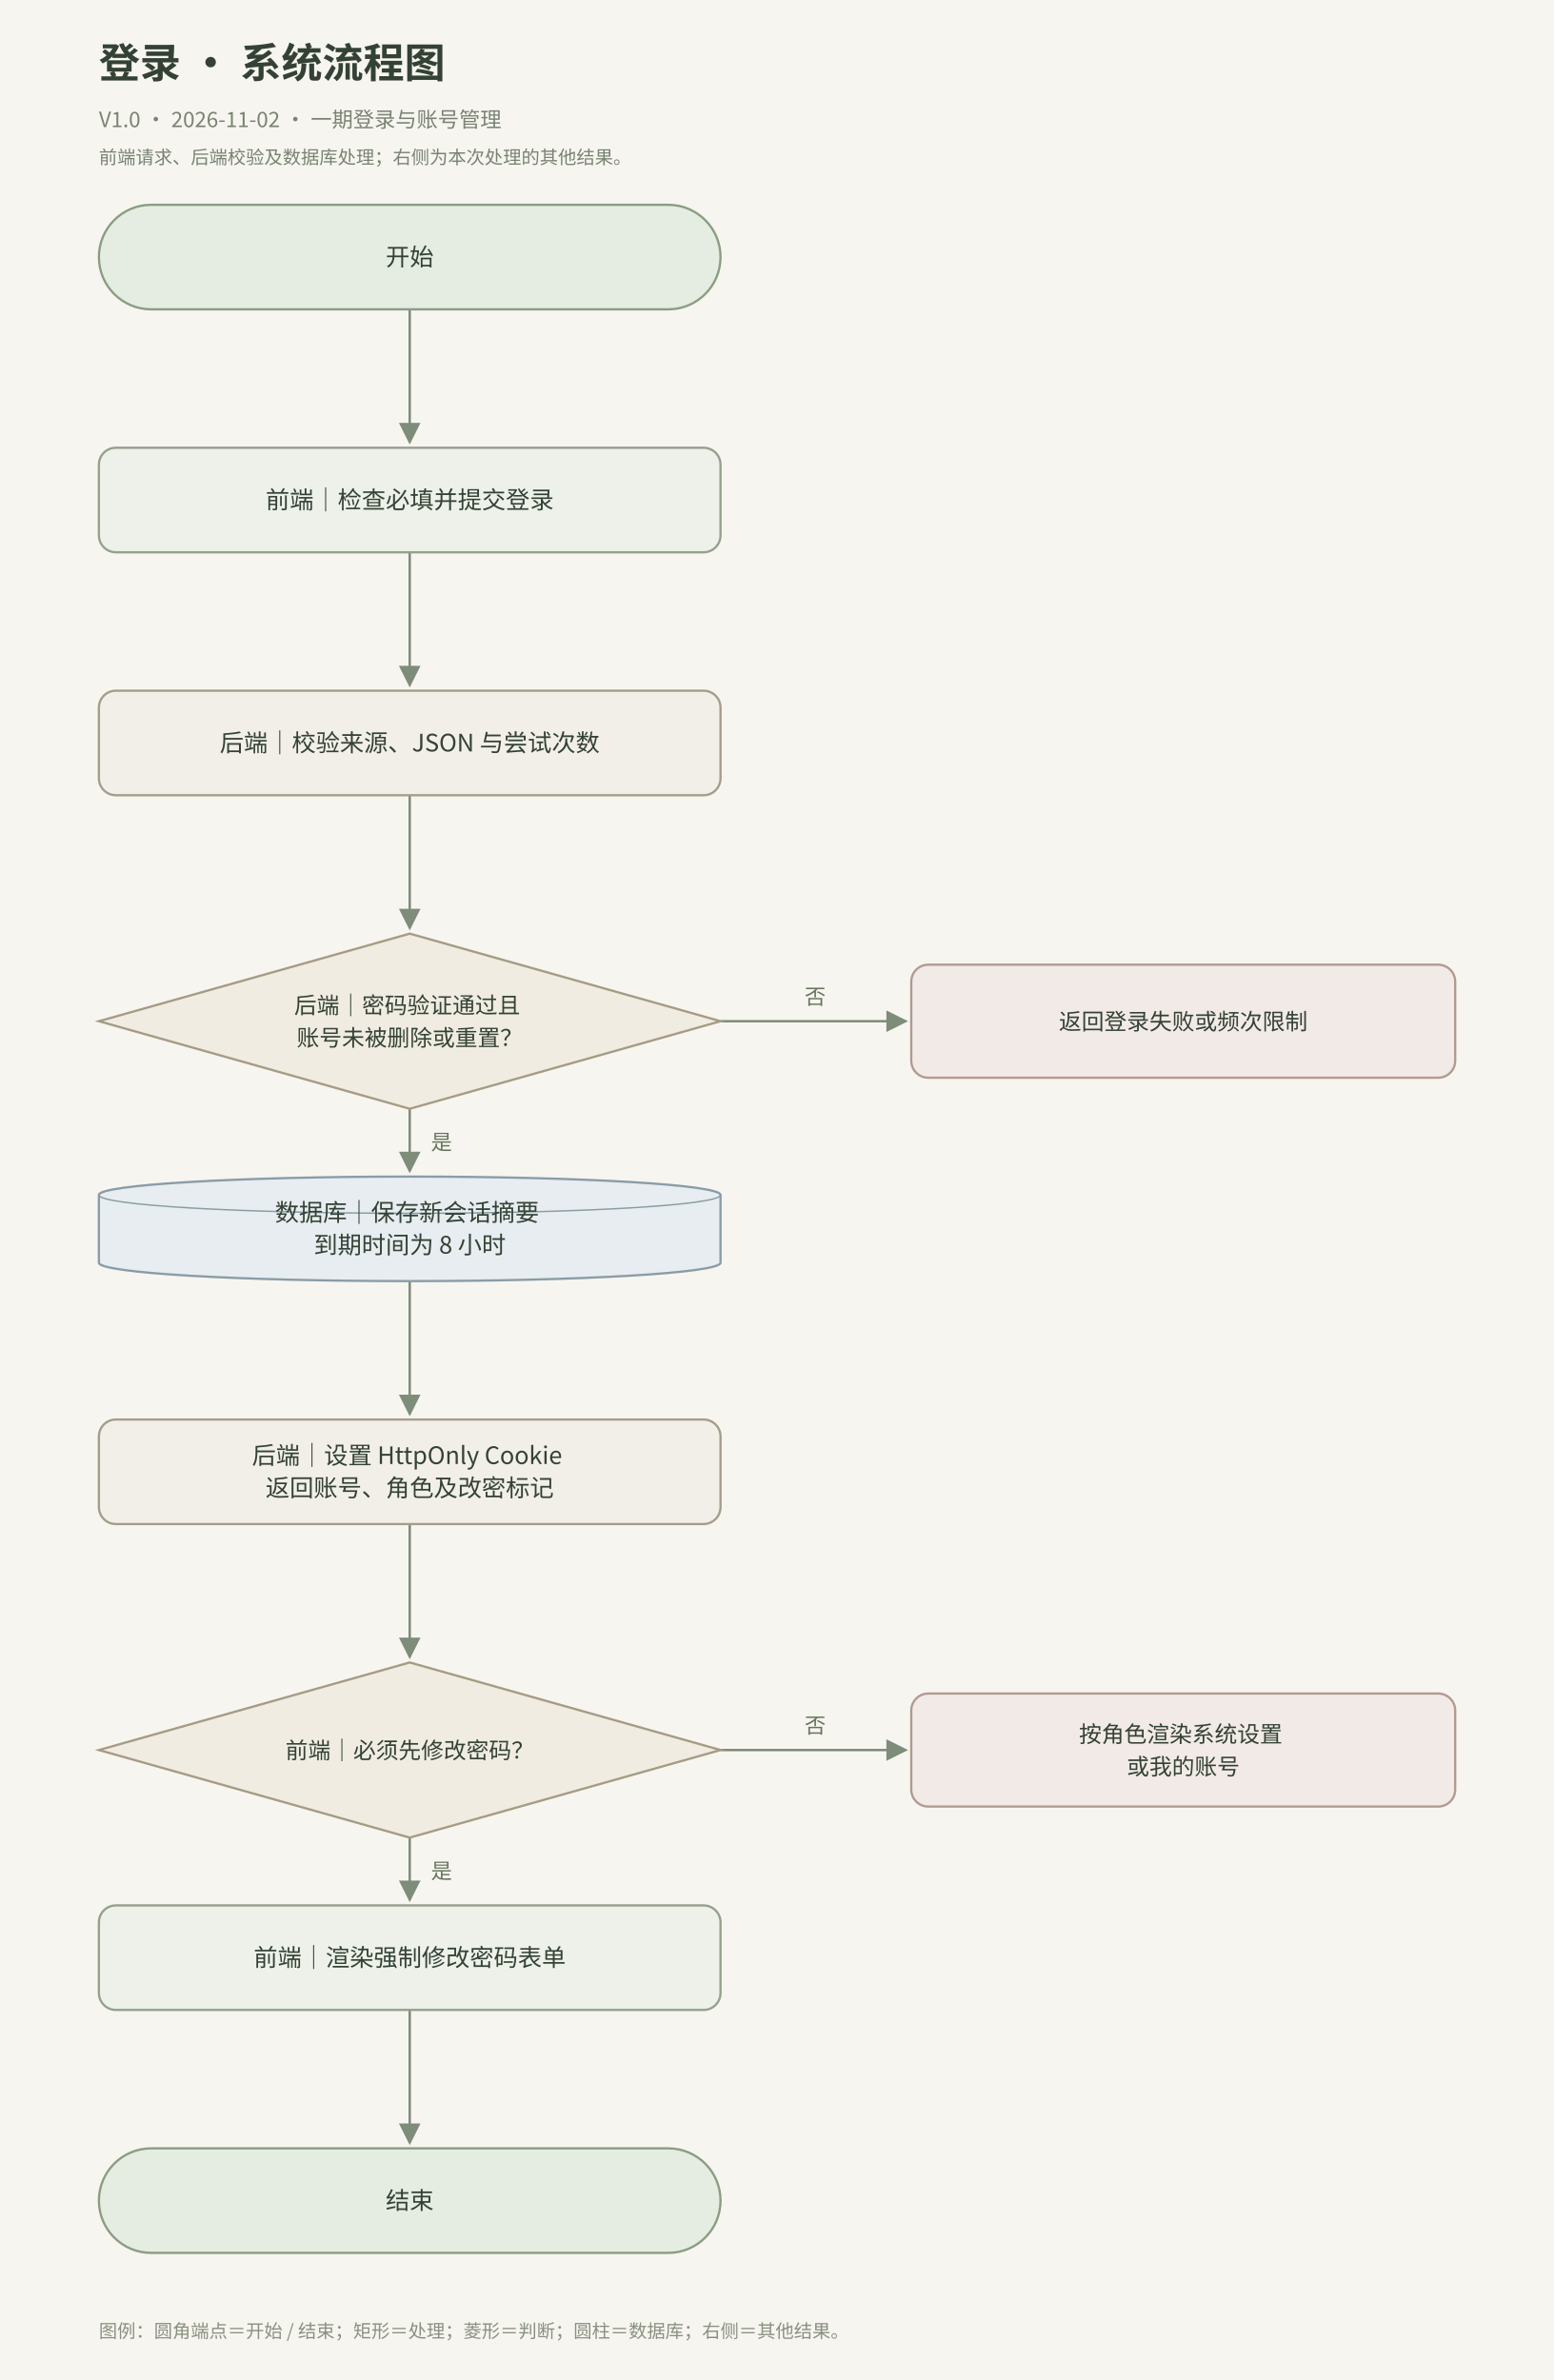
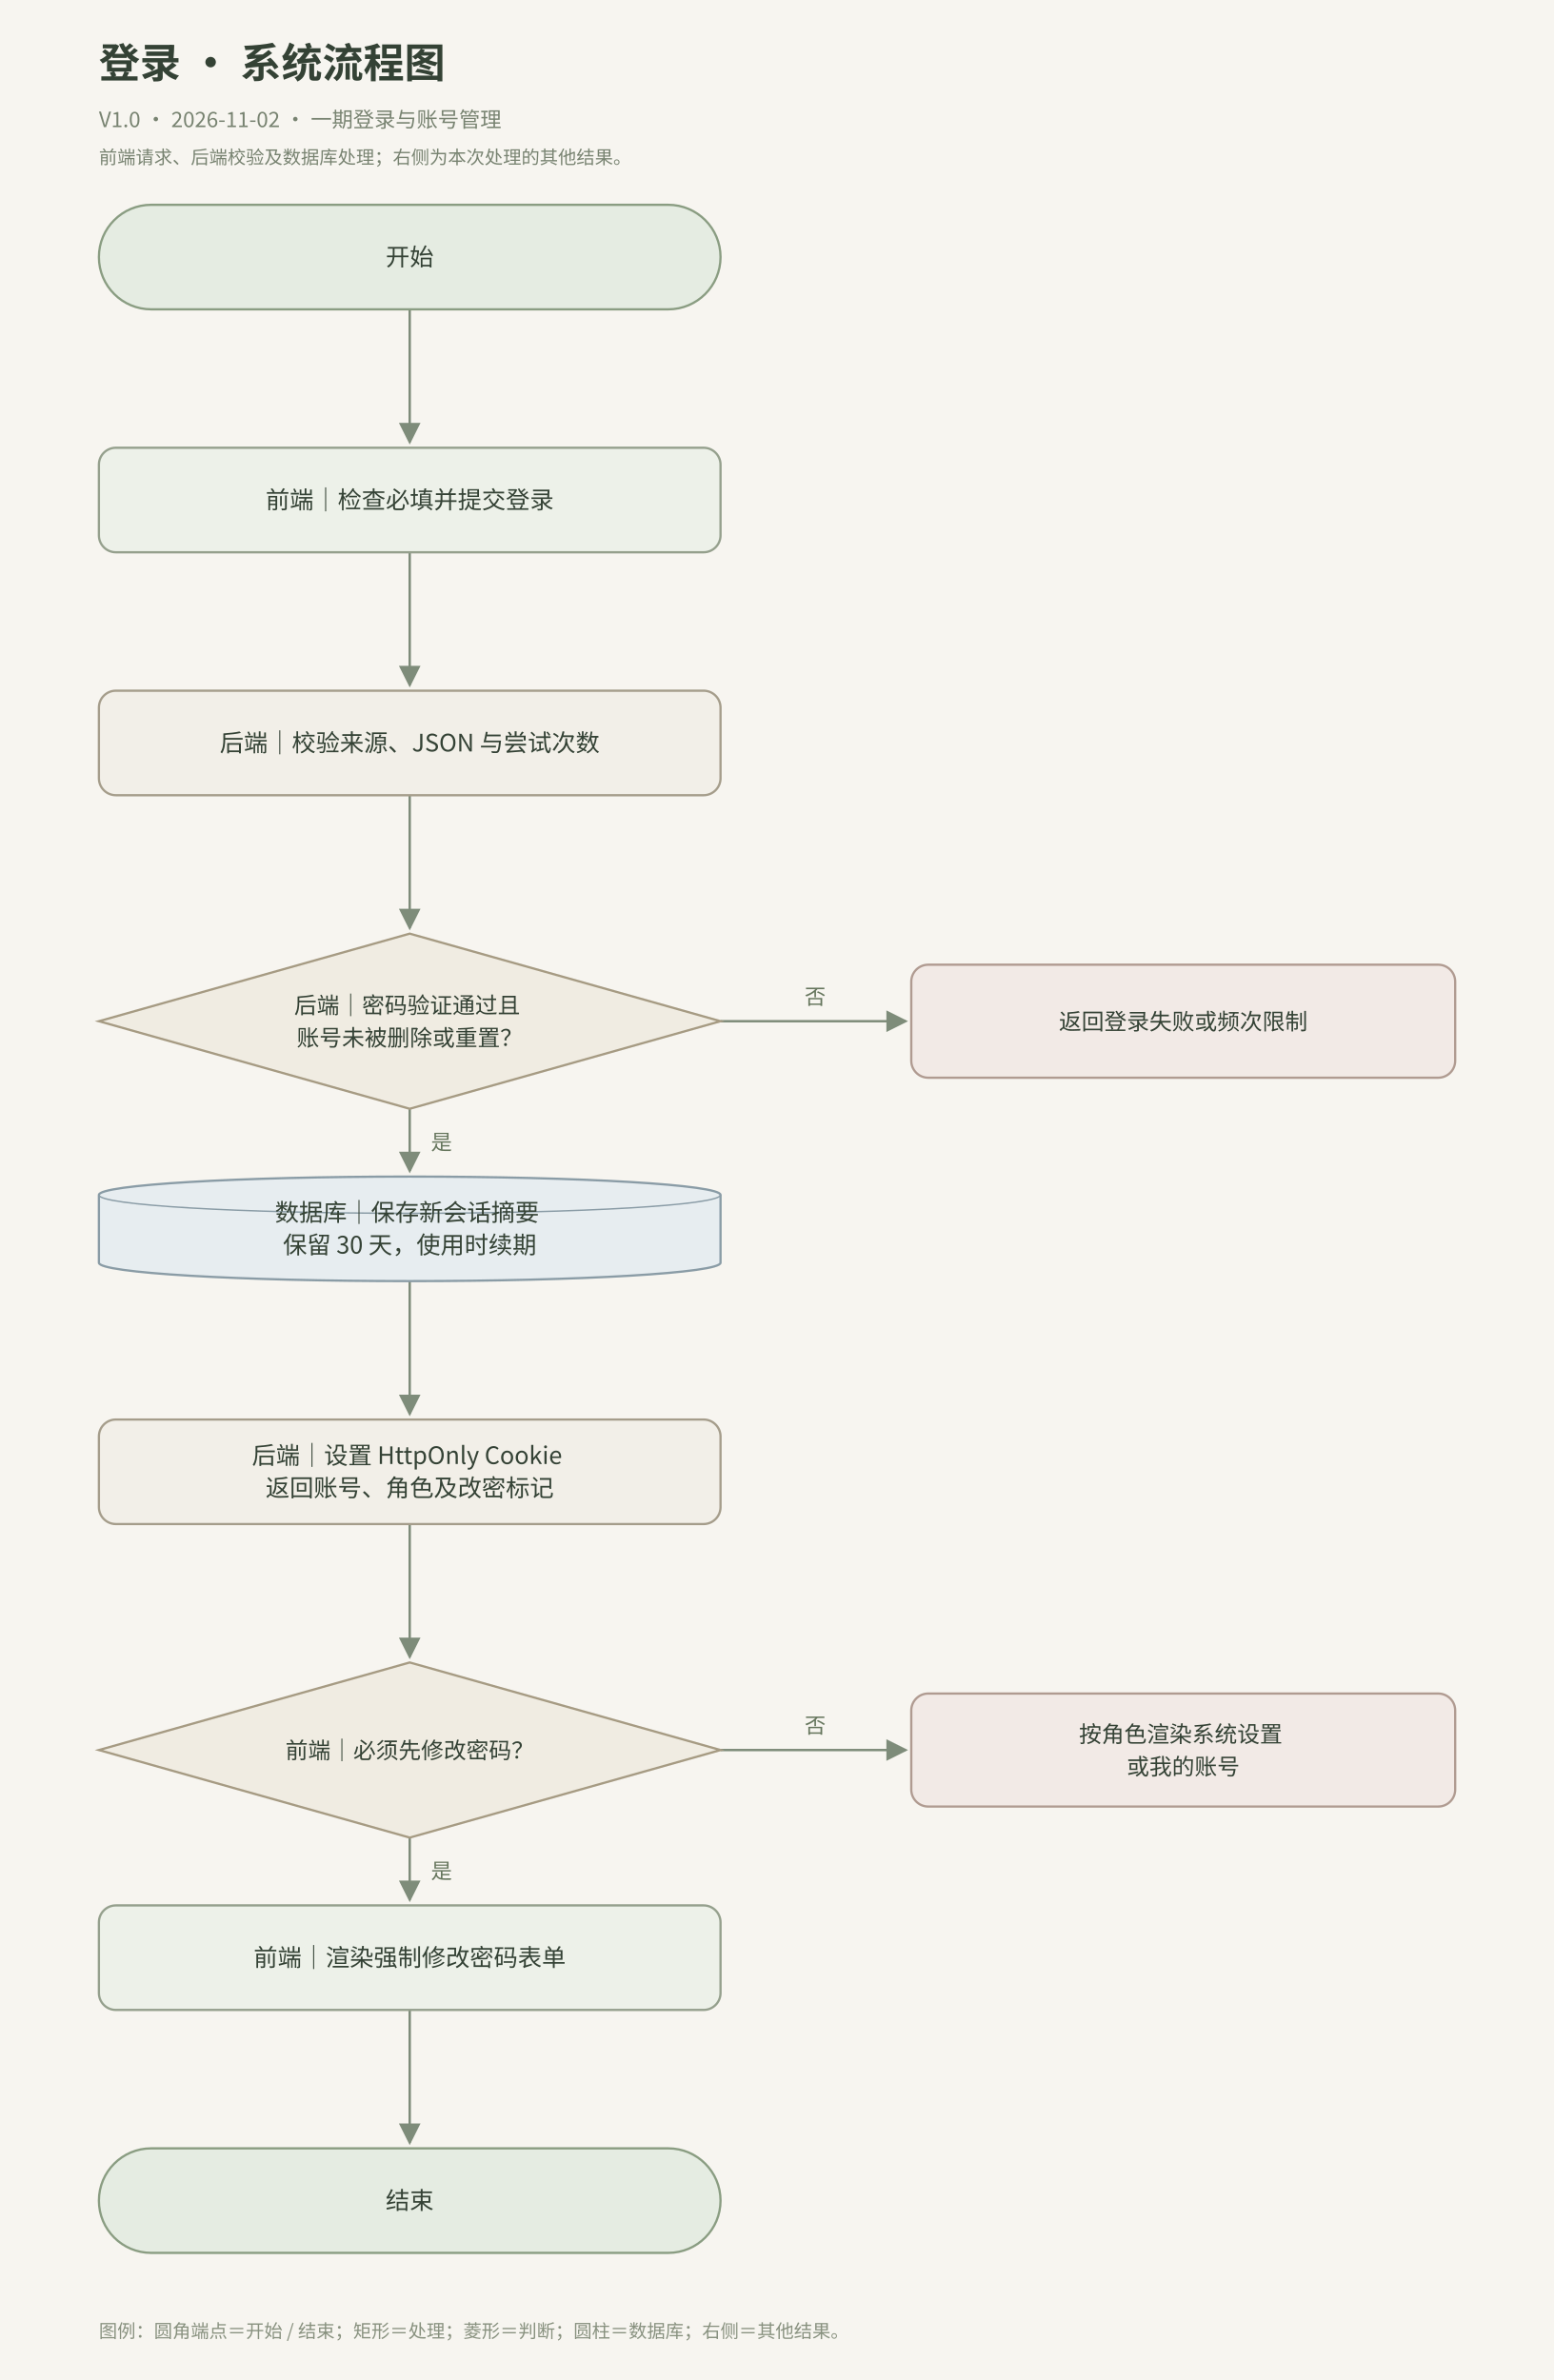
<svg xmlns="http://www.w3.org/2000/svg" width="1100" height="1685" viewBox="0 0 1100 1685" role="img" aria-labelledby="title desc">
  <defs>
    <marker id="arrow" markerWidth="9" markerHeight="9" refX="8" refY="4.5" orient="auto" markerUnits="strokeWidth">
      <path d="M0 0 L9 4.5 L0 9 Z" fill="#7E8C7A" />
    </marker>
  </defs>
  <rect width="1100" height="1685" fill="#F7F5F0" />
  <g font-family="'Microsoft YaHei','PingFang SC','Noto Sans CJK SC',sans-serif" fill="#344235">
    <text x="70" y="55" font-size="29" font-weight="700">登录 · 系统流程图</text>
    <text x="70" y="90" font-size="15" fill="#788371">V1.0 · 2026-11-02 · 一期登录与账号管理</text>
    <text x="70" y="116" font-size="13" fill="#788371">前端请求、后端校验及数据库处理；右侧为本次处理的其他结果。</text>
    <path d="M290.0 219 L290.0 313" stroke="#7E8C7A" stroke-width="1.7" fill="none" marker-end="url(#arrow)" />
    <path d="M290.0 391 L290.0 485" stroke="#7E8C7A" stroke-width="1.7" fill="none" marker-end="url(#arrow)" />
    <path d="M290.0 563 L290.0 657" stroke="#7E8C7A" stroke-width="1.7" fill="none" marker-end="url(#arrow)" />
    <path d="M510 723.0 L641 723.0" stroke="#7E8C7A" stroke-width="1.7" fill="none" marker-end="url(#arrow)" />
    <text x="569.5" y="711.0" font-size="15" fill="#66765D">否</text>
    <path d="M290.0 785 L290.0 829" stroke="#7E8C7A" stroke-width="1.7" fill="none" marker-end="url(#arrow)" />
    <text x="305.0" y="814.0" font-size="15" fill="#66765D">是</text>
    <path d="M290.0 907 L290.0 1001" stroke="#7E8C7A" stroke-width="1.7" fill="none" marker-end="url(#arrow)" />
    <path d="M290.0 1079 L290.0 1173" stroke="#7E8C7A" stroke-width="1.7" fill="none" marker-end="url(#arrow)" />
    <path d="M510 1239.0 L641 1239.0" stroke="#7E8C7A" stroke-width="1.7" fill="none" marker-end="url(#arrow)" />
    <text x="569.5" y="1227.0" font-size="15" fill="#66765D">否</text>
    <path d="M290.0 1301 L290.0 1345" stroke="#7E8C7A" stroke-width="1.7" fill="none" marker-end="url(#arrow)" />
    <text x="305.0" y="1330.0" font-size="15" fill="#66765D">是</text>
    <path d="M290.0 1423 L290.0 1517" stroke="#7E8C7A" stroke-width="1.7" fill="none" marker-end="url(#arrow)" />
    <rect x="70" y="145" width="440" height="74" rx="37.0" fill="#E5ECE2" stroke="#8A9D82" stroke-width="1.6" />
    <text text-anchor="middle" font-size="17">
      <tspan x="290.0" y="188.0">开始</tspan>
    </text>
    <rect x="70" y="317" width="440" height="74" rx="12" fill="#EDF1E9" stroke="#95A08D" stroke-width="1.6" />
    <text text-anchor="middle" font-size="17">
      <tspan x="290.0" y="360.0">前端｜检查必填并提交登录</tspan>
    </text>
    <rect x="70" y="489" width="440" height="74" rx="12" fill="#F2EFE8" stroke="#A59D8B" stroke-width="1.6" />
    <text text-anchor="middle" font-size="17">
      <tspan x="290.0" y="532.0">后端｜校验来源、JSON 与尝试次数</tspan>
    </text>
    <polygon points="290.0,661 510,723.0 290.0,785 70,723.0" fill="#F0ECE2" stroke="#A69B83" stroke-width="1.6" />
    <text text-anchor="middle" font-size="16">
      <tspan x="290.0" y="717.5">后端｜密码验证通过且</tspan>
      <tspan x="290.0" y="740.5">账号未被删除或重置？</tspan>
    </text>
    <rect x="645" y="683.0" width="385" height="80" rx="12" fill="#F2EAE6" stroke="#B09B91" stroke-width="1.6" />
    <text text-anchor="middle" font-size="16">
      <tspan x="837.5" y="729.0">返回登录失败或频次限制</tspan>
    </text>
    <path d="M70 846 A220.0 13 0 0 1 510 846 L510 894 A220.0 13 0 0 1 70 894 Z" fill="#E7EDF0" stroke="#8A9CA6" stroke-width="1.6" />
    <path d="M70 846 A220.0 13 0 0 0 510 846" stroke="#8A9CA6" fill="none" />
    <text text-anchor="middle" font-size="17">
      <tspan x="290.0" y="864.5">数据库｜保存新会话摘要</tspan>
-       <tspan x="290.0" y="887.5">到期时间为 8 小时</tspan>
+       <tspan x="290.0" y="887.5">保留 30 天，使用时续期</tspan>
    </text>
    <rect x="70" y="1005" width="440" height="74" rx="12" fill="#F2EFE8" stroke="#A59D8B" stroke-width="1.6" />
    <text text-anchor="middle" font-size="17">
      <tspan x="290.0" y="1036.5">后端｜设置 HttpOnly Cookie</tspan>
      <tspan x="290.0" y="1059.5">返回账号、角色及改密标记</tspan>
    </text>
    <polygon points="290.0,1177 510,1239.0 290.0,1301 70,1239.0" fill="#F0ECE2" stroke="#A69B83" stroke-width="1.6" />
    <text text-anchor="middle" font-size="16">
      <tspan x="290.0" y="1245.0">前端｜必须先修改密码？</tspan>
    </text>
    <rect x="645" y="1199.0" width="385" height="80" rx="12" fill="#F2EAE6" stroke="#B09B91" stroke-width="1.6" />
    <text text-anchor="middle" font-size="16">
      <tspan x="837.5" y="1233.5">按角色渲染系统设置</tspan>
      <tspan x="837.5" y="1256.5">或我的账号</tspan>
    </text>
    <rect x="70" y="1349" width="440" height="74" rx="12" fill="#EDF1E9" stroke="#95A08D" stroke-width="1.6" />
    <text text-anchor="middle" font-size="17">
      <tspan x="290.0" y="1392.0">前端｜渲染强制修改密码表单</tspan>
    </text>
    <rect x="70" y="1521" width="440" height="74" rx="37.0" fill="#E5ECE2" stroke="#8A9D82" stroke-width="1.6" />
    <text text-anchor="middle" font-size="17">
      <tspan x="290.0" y="1564.0">结束</tspan>
    </text>
    <text x="70" y="1655" font-size="13" fill="#88917F">图例：圆角端点＝开始 / 结束；矩形＝处理；菱形＝判断；圆柱＝数据库；右侧＝其他结果。</text>
  </g>
</svg>
